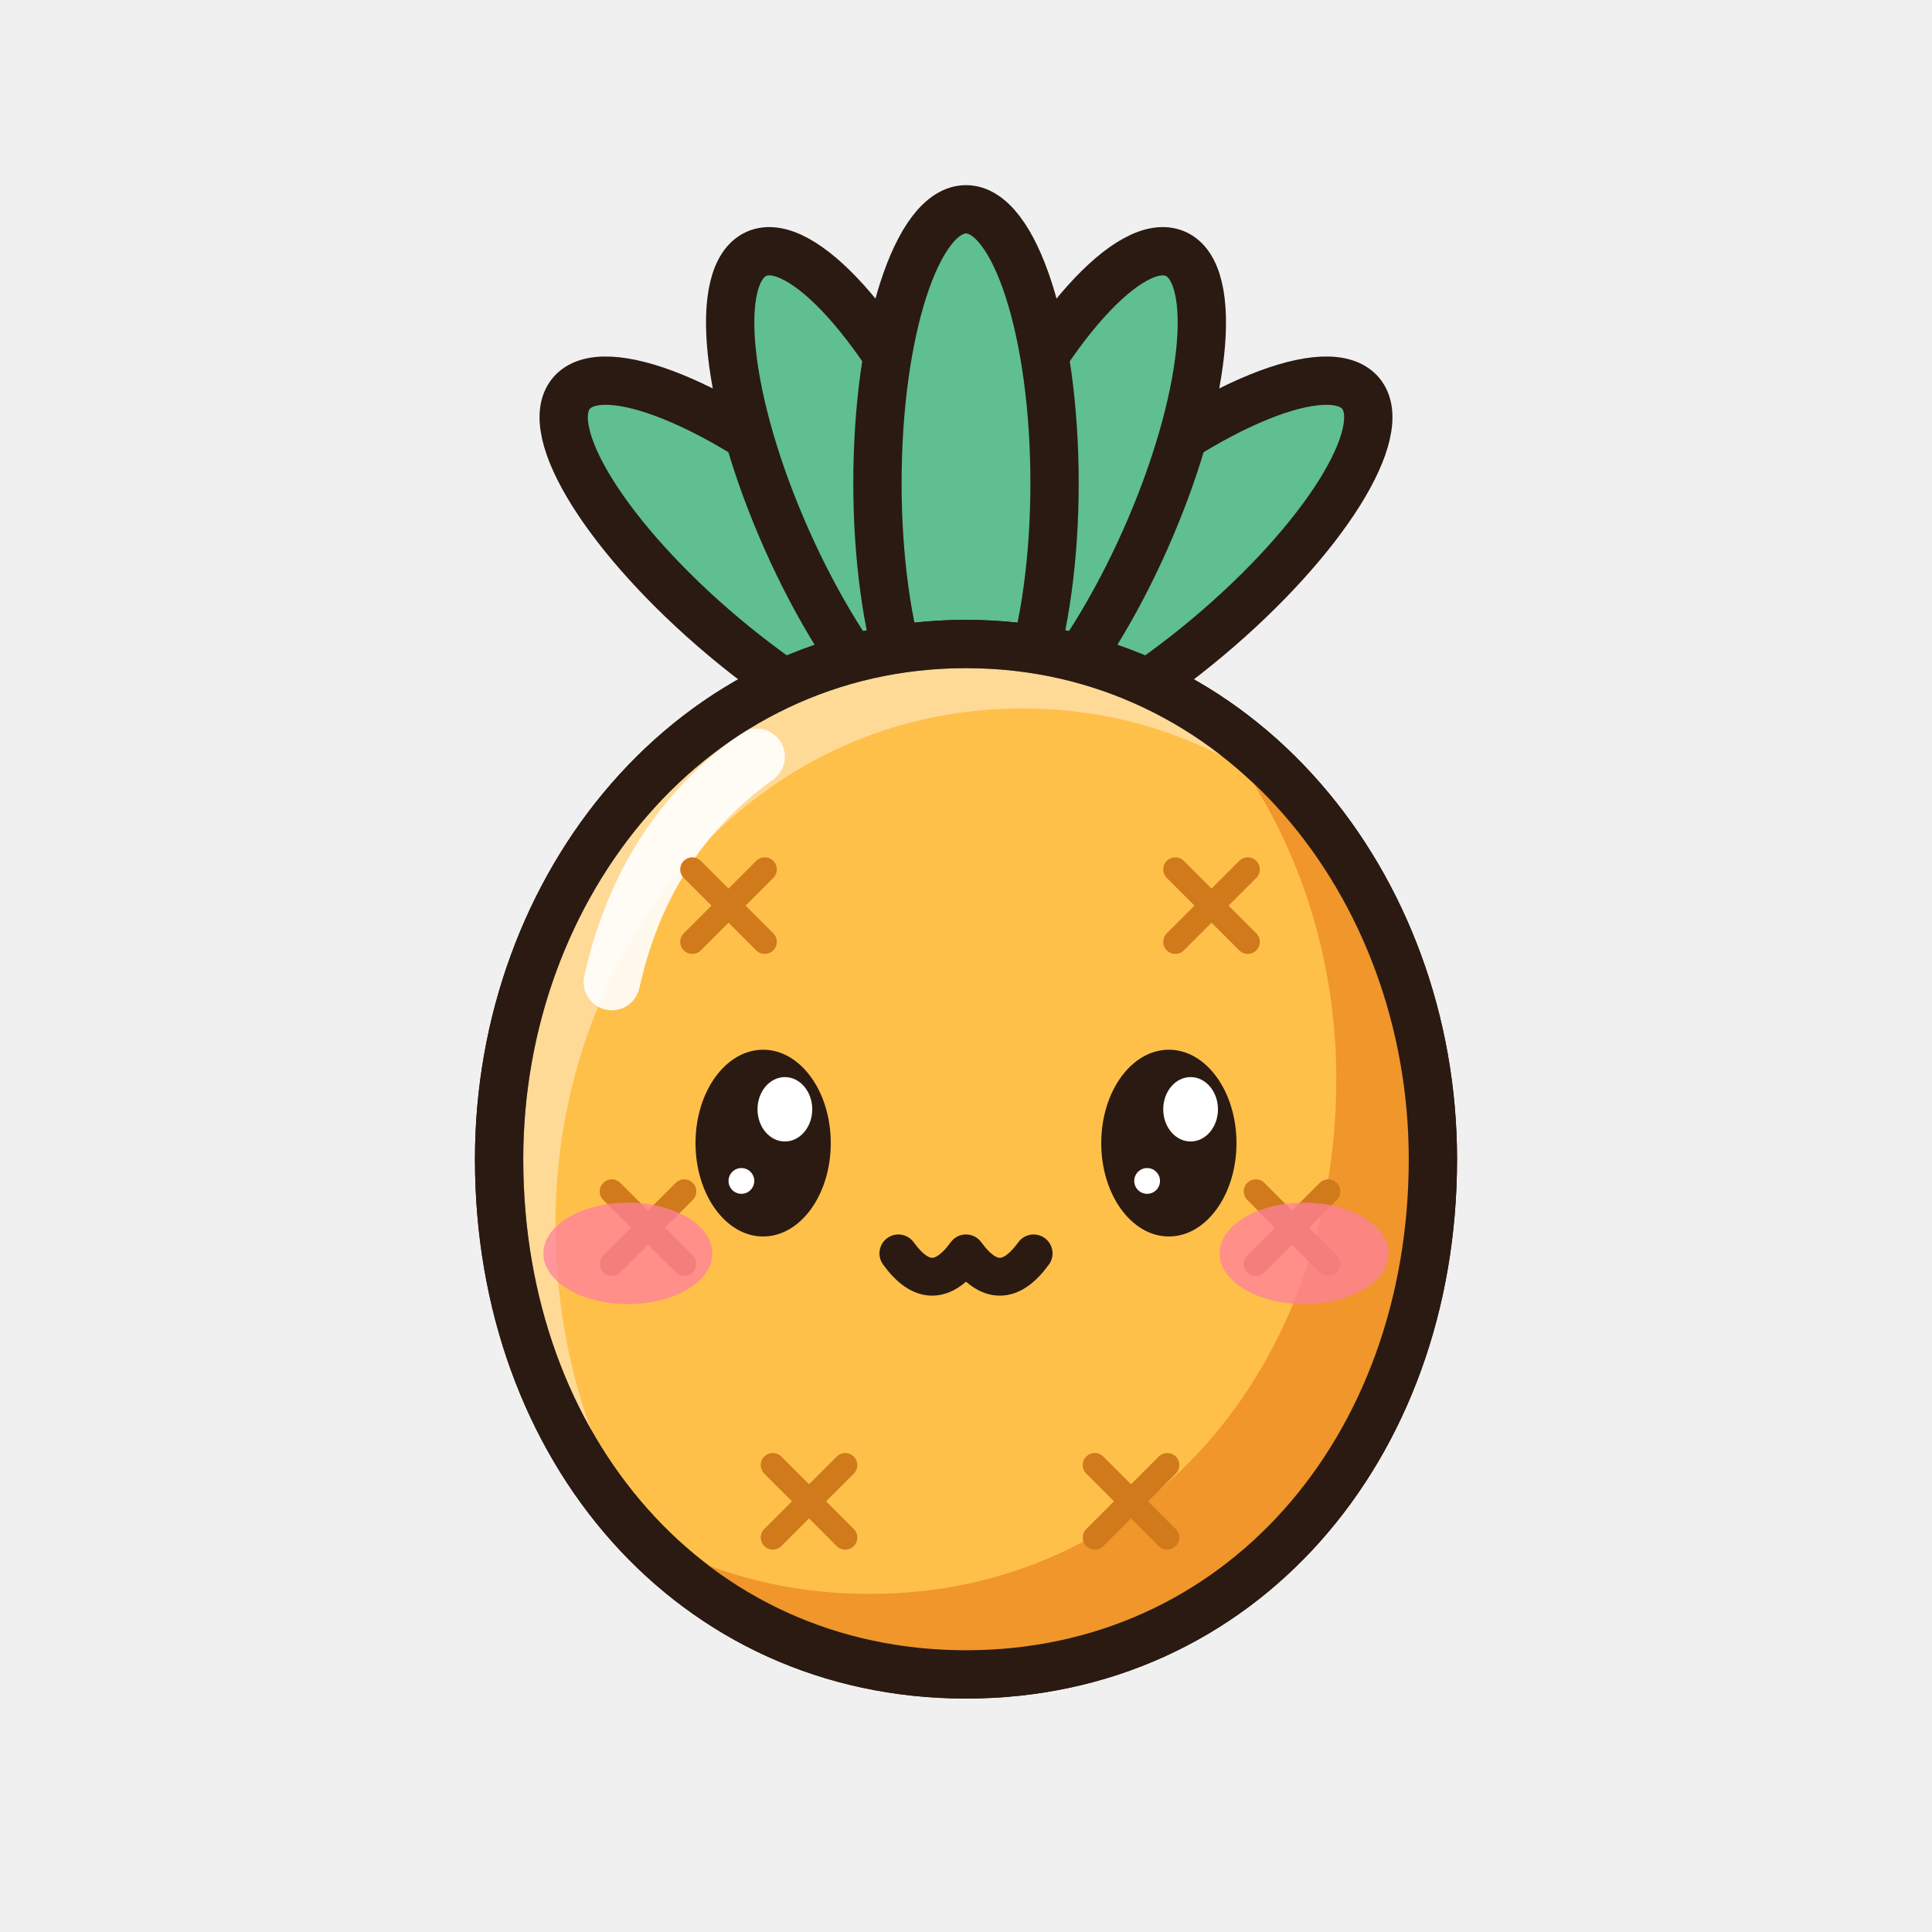
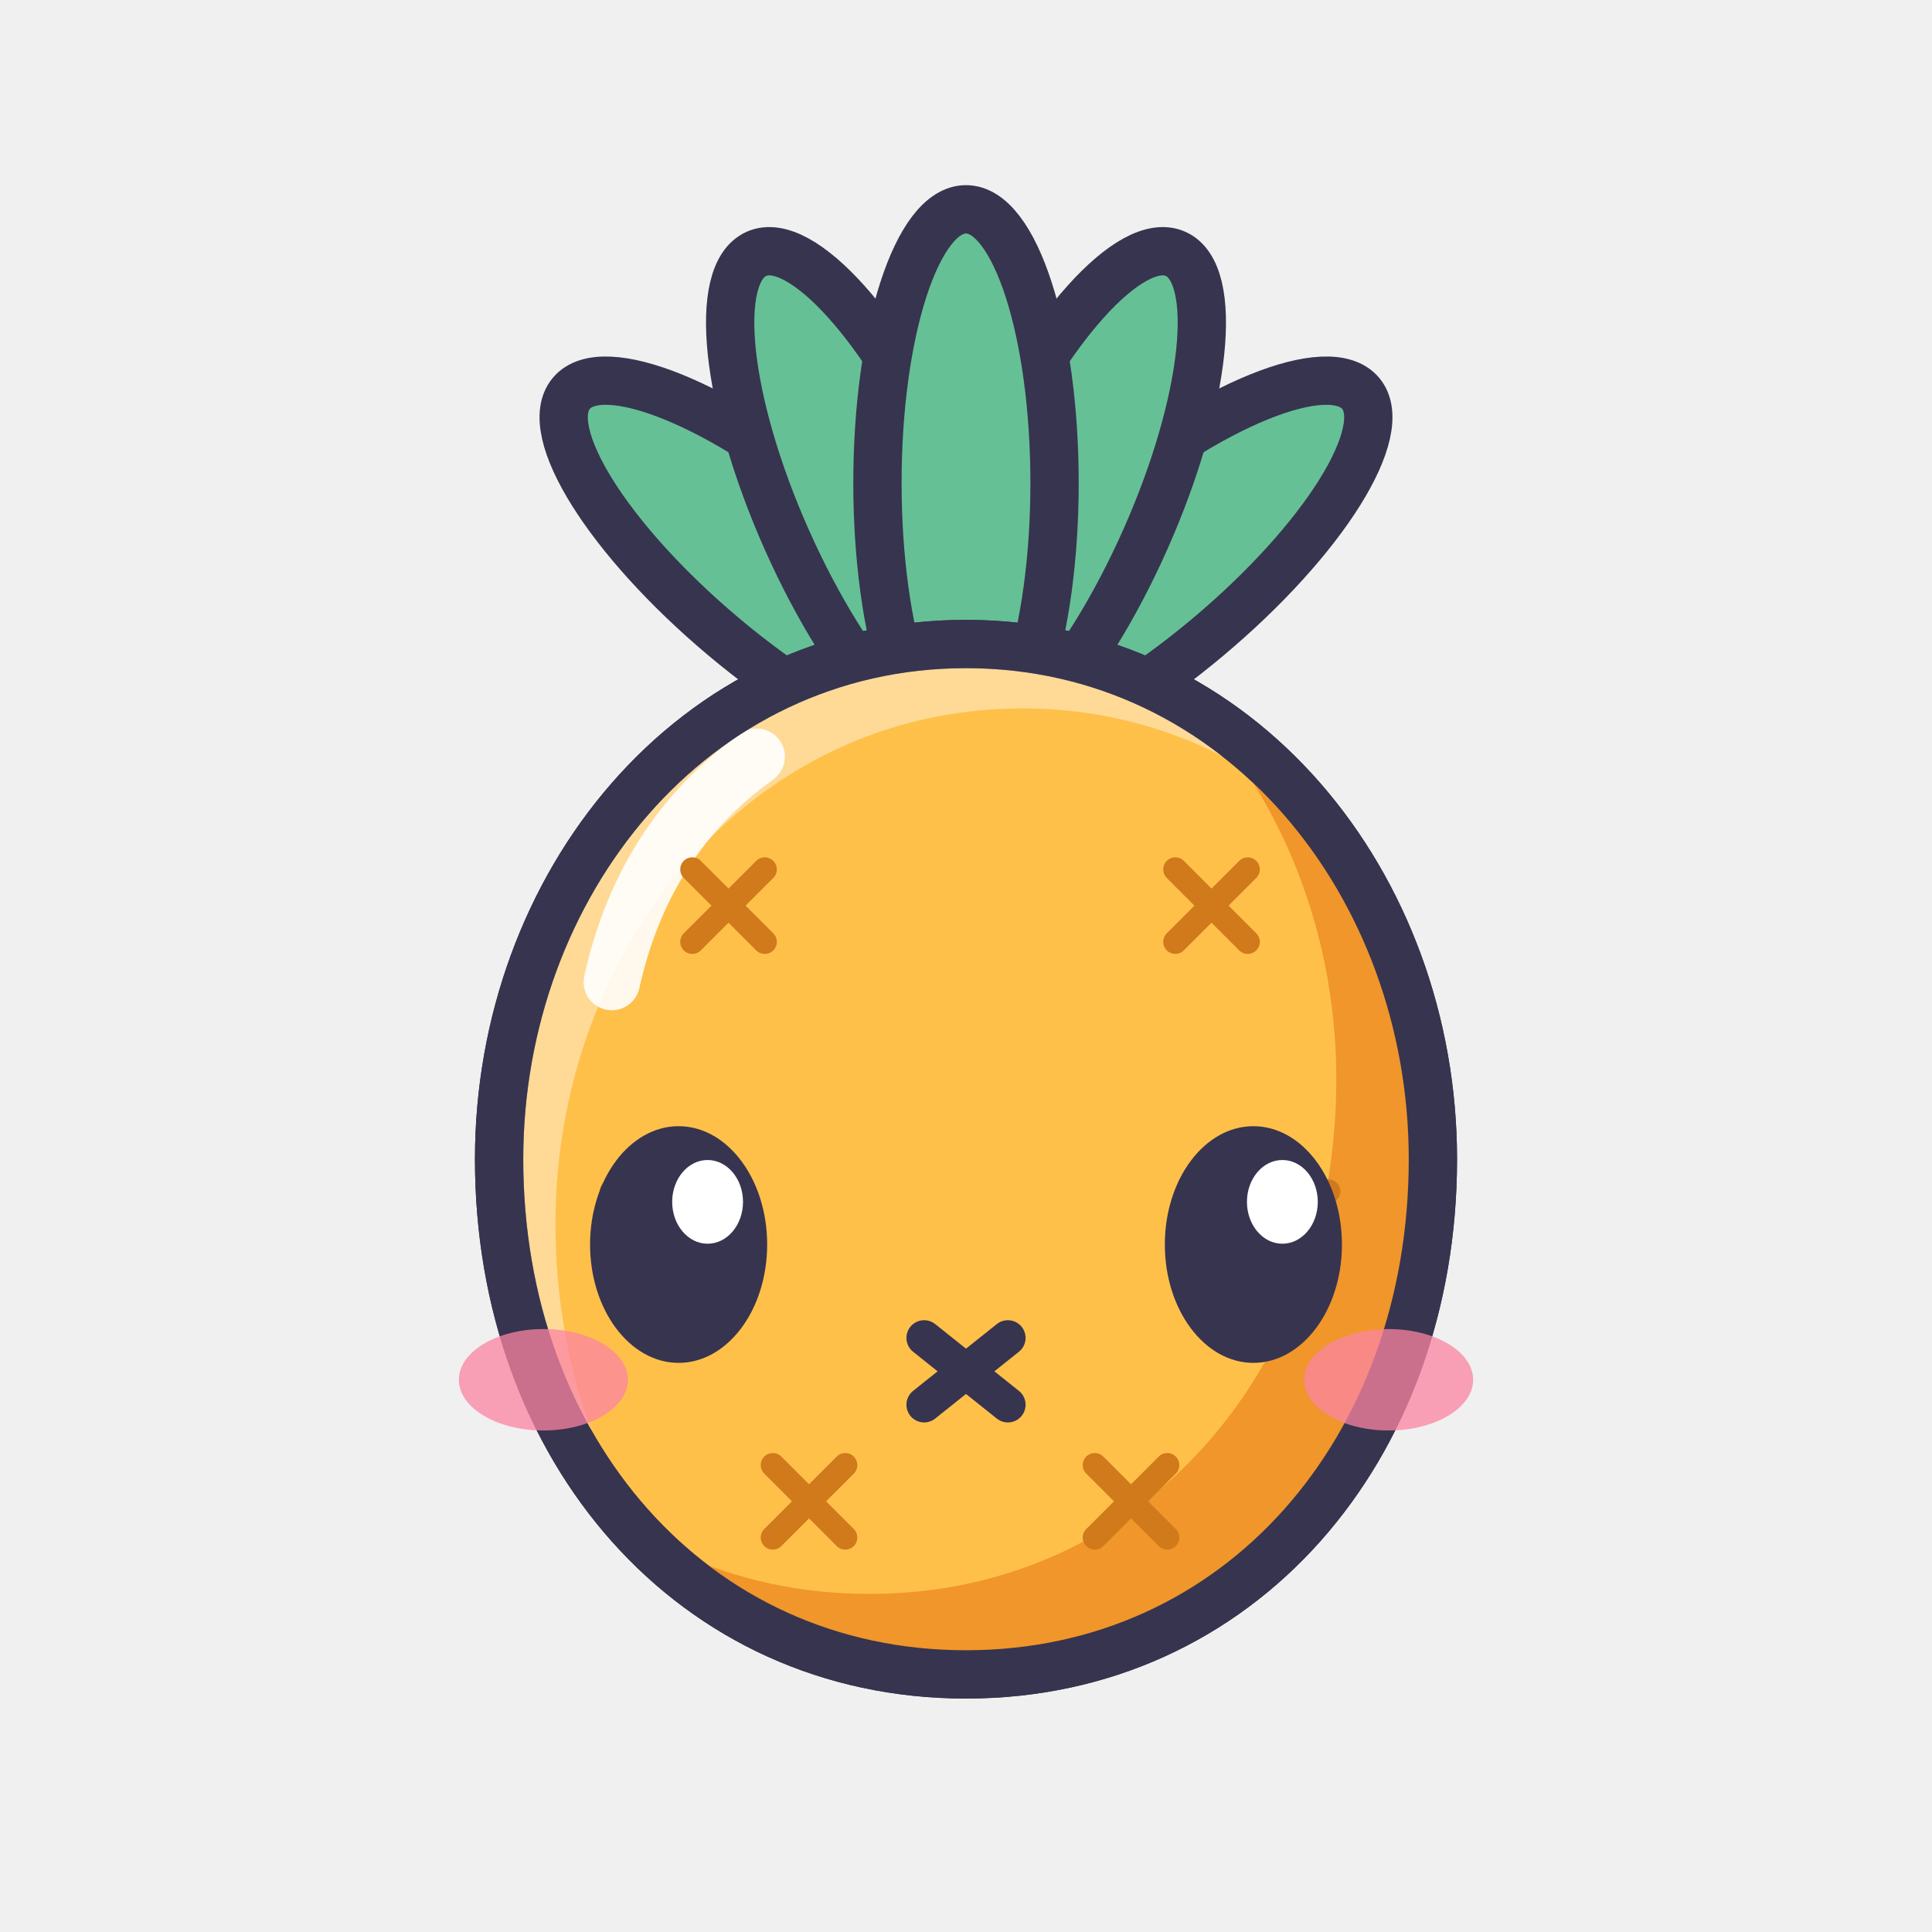
<svg xmlns="http://www.w3.org/2000/svg" viewBox="0 0 240 240" width="240" height="240">
-   <g stroke="#2a1a12" stroke-width="6" stroke-linejoin="round" stroke-linecap="round">
+   <g stroke="#37344f" stroke-width="6" stroke-linejoin="round" stroke-linecap="round">
    <g transform="translate(20 20)">
-       <ellipse cx="100" cy="40" rx="11" ry="34" fill="#5fbf8f" transform="rotate(-50 100 70)" />
-       <ellipse cx="100" cy="40" rx="11" ry="34" fill="#5fbf8f" transform="rotate(50 100 70)" />
-       <ellipse cx="100" cy="40" rx="11" ry="34" fill="#5fbf8f" transform="rotate(-24 100 70)" />
-       <ellipse cx="100" cy="40" rx="11" ry="34" fill="#5fbf8f" transform="rotate(24 100 70)" />
-       <ellipse cx="100" cy="40" rx="11" ry="34" fill="#5fbf8f" transform="rotate(0 100 70)" />
-       <mask id="k69">
-         <path d="M100 60 C134 60 158 90 158 124 C158 160 134 188 100 188 C66 188 42 160 42 124 C42 90 66 60 100 60Z" fill="#fff" stroke="none" />
-         <path d="M100 60 C134 60 158 90 158 124 C158 160 134 188 100 188 C66 188 42 160 42 124 C42 90 66 60 100 60Z" fill="#000" stroke="none" transform="translate(-12 -10)" />
+       <ellipse cx="100" cy="40" rx="11" ry="34" fill="#66c096" transform="rotate(-50 100 70)" />
+       <ellipse cx="100" cy="40" rx="11" ry="34" fill="#66c096" transform="rotate(50 100 70)" />
+       <ellipse cx="100" cy="40" rx="11" ry="34" fill="#66c096" transform="rotate(-24 100 70)" />
+       <ellipse cx="100" cy="40" rx="11" ry="34" fill="#66c096" transform="rotate(24 100 70)" />
+       <ellipse cx="100" cy="40" rx="11" ry="34" fill="#66c096" transform="rotate(0 100 70)" />
+       <mask id="k67">
+         <path d="M100 60 C134 60 158 90 158 124 C158 160 134 188 100 188 C66 188 42 160 42 124 C42 90 66 60 100 60Z" fill="#ffffff" stroke="none" />
+         <path d="M100 60 C134 60 158 90 158 124 C158 160 134 188 100 188 C66 188 42 160 42 124 C42 90 66 60 100 60Z" fill="#000000" stroke="none" transform="translate(-12 -10)" />
      </mask>
      <path d="M100 60 C134 60 158 90 158 124 C158 160 134 188 100 188 C66 188 42 160 42 124 C42 90 66 60 100 60Z" fill="#ffc04a" />
-       <path d="M100 60 C134 60 158 90 158 124 C158 160 134 188 100 188 C66 188 42 160 42 124 C42 90 66 60 100 60Z" fill="#f0962a" stroke="none" mask="url(#k69)" />
-       <mask id="k70">
-         <path d="M100 60 C134 60 158 90 158 124 C158 160 134 188 100 188 C66 188 42 160 42 124 C42 90 66 60 100 60Z" fill="#fff" stroke="none" />
-         <path d="M100 60 C134 60 158 90 158 124 C158 160 134 188 100 188 C66 188 42 160 42 124 C42 90 66 60 100 60Z" fill="#000" stroke="none" transform="translate(7 8)" />
+       <path d="M100 60 C134 60 158 90 158 124 C158 160 134 188 100 188 C66 188 42 160 42 124 C42 90 66 60 100 60Z" fill="#f0962a" stroke="none" mask="url(#k67)" />
+       <mask id="k68">
+         <path d="M100 60 C134 60 158 90 158 124 C158 160 134 188 100 188 C66 188 42 160 42 124 C42 90 66 60 100 60Z" fill="#ffffff" stroke="none" />
+         <path d="M100 60 C134 60 158 90 158 124 C158 160 134 188 100 188 C66 188 42 160 42 124 C42 90 66 60 100 60Z" fill="#000000" stroke="none" transform="translate(7 8)" />
      </mask>
-       <path d="M100 60 C134 60 158 90 158 124 C158 160 134 188 100 188 C66 188 42 160 42 124 C42 90 66 60 100 60Z" fill="#fff" stroke="none" opacity=".42" mask="url(#k70)" />
-       <path d="M56 102 q4 -18 18 -28" fill="none" stroke="#fff" stroke-width="7" opacity=".9" />
+       <path d="M100 60 C134 60 158 90 158 124 C158 160 134 188 100 188 C66 188 42 160 42 124 C42 90 66 60 100 60Z" fill="#ffffff" stroke="none" opacity=".42" mask="url(#k68)" />
+       <path d="M56 102 q4 -18 18 -28" fill="none" stroke="#ffffff" stroke-width="7" opacity=".9" />
      <path d="M100 60 C134 60 158 90 158 124 C158 160 134 188 100 188 C66 188 42 160 42 124 C42 90 66 60 100 60Z" fill="none" />
      <path d="M66 88 l9 9 m0 -9 l-9 9" stroke="#d07a1c" stroke-width="3" />
      <path d="M126 88 l9 9 m0 -9 l-9 9" stroke="#d07a1c" stroke-width="3" />
      <path d="M56 128 l9 9 m0 -9 l-9 9" stroke="#d07a1c" stroke-width="3" />
      <path d="M136 128 l9 9 m0 -9 l-9 9" stroke="#d07a1c" stroke-width="3" />
      <path d="M76 162 l9 9 m0 -9 l-9 9" stroke="#d07a1c" stroke-width="3" />
      <path d="M116 162 l9 9 m0 -9 l-9 9" stroke="#d07a1c" stroke-width="3" />
-       <ellipse cx="58.0" cy="135.7" rx="10.5" ry="6.3" fill="#ff7f9c" stroke="none" opacity=".75" />
-       <ellipse cx="142.0" cy="135.7" rx="10.5" ry="6.3" fill="#ff7f9c" stroke="none" opacity=".75" />
-       <ellipse cx="74.8" cy="122.0" rx="8.4" ry="11.6" fill="#2a1a12" stroke="none" />
-       <ellipse cx="77.5" cy="117.8" rx="3.4" ry="4.0" fill="#fff" stroke="none" />
-       <circle cx="72.1" cy="126.7" r="1.6" fill="#fff" stroke="none" />
-       <ellipse cx="125.2" cy="122.0" rx="8.4" ry="11.6" fill="#2a1a12" stroke="none" />
-       <ellipse cx="127.9" cy="117.8" rx="3.4" ry="4.0" fill="#fff" stroke="none" />
-       <circle cx="122.5" cy="126.7" r="1.6" fill="#fff" stroke="none" />
-       <path d="M91.6 135.7 q4.2 5.8 8.4 0 q4.2 5.8 8.4 0" fill="none" stroke-width="4.7" />
+       <ellipse cx="47.5" cy="151.4" rx="10.5" ry="6.3" fill="#fb84a2" stroke="none" opacity=".75" />
+       <ellipse cx="152.5" cy="151.4" rx="10.5" ry="6.3" fill="#fb84a2" stroke="none" opacity=".75" />
+       <ellipse cx="64.3" cy="134.6" rx="11.0" ry="14.7" fill="#37344f" stroke="none" />
+       <ellipse cx="67.9" cy="129.3" rx="4.4" ry="5.2" fill="#ffffff" stroke="none" />
+       <ellipse cx="135.7" cy="134.6" rx="11.0" ry="14.7" fill="#37344f" stroke="none" />
+       <ellipse cx="139.3" cy="129.3" rx="4.4" ry="5.2" fill="#ffffff" stroke="none" />
+       <path d="M94.8 146.2 L105.2 154.5 M105.2 146.2 L94.8 154.5" stroke-width="4.4" />
    </g>
  </g>
</svg>
